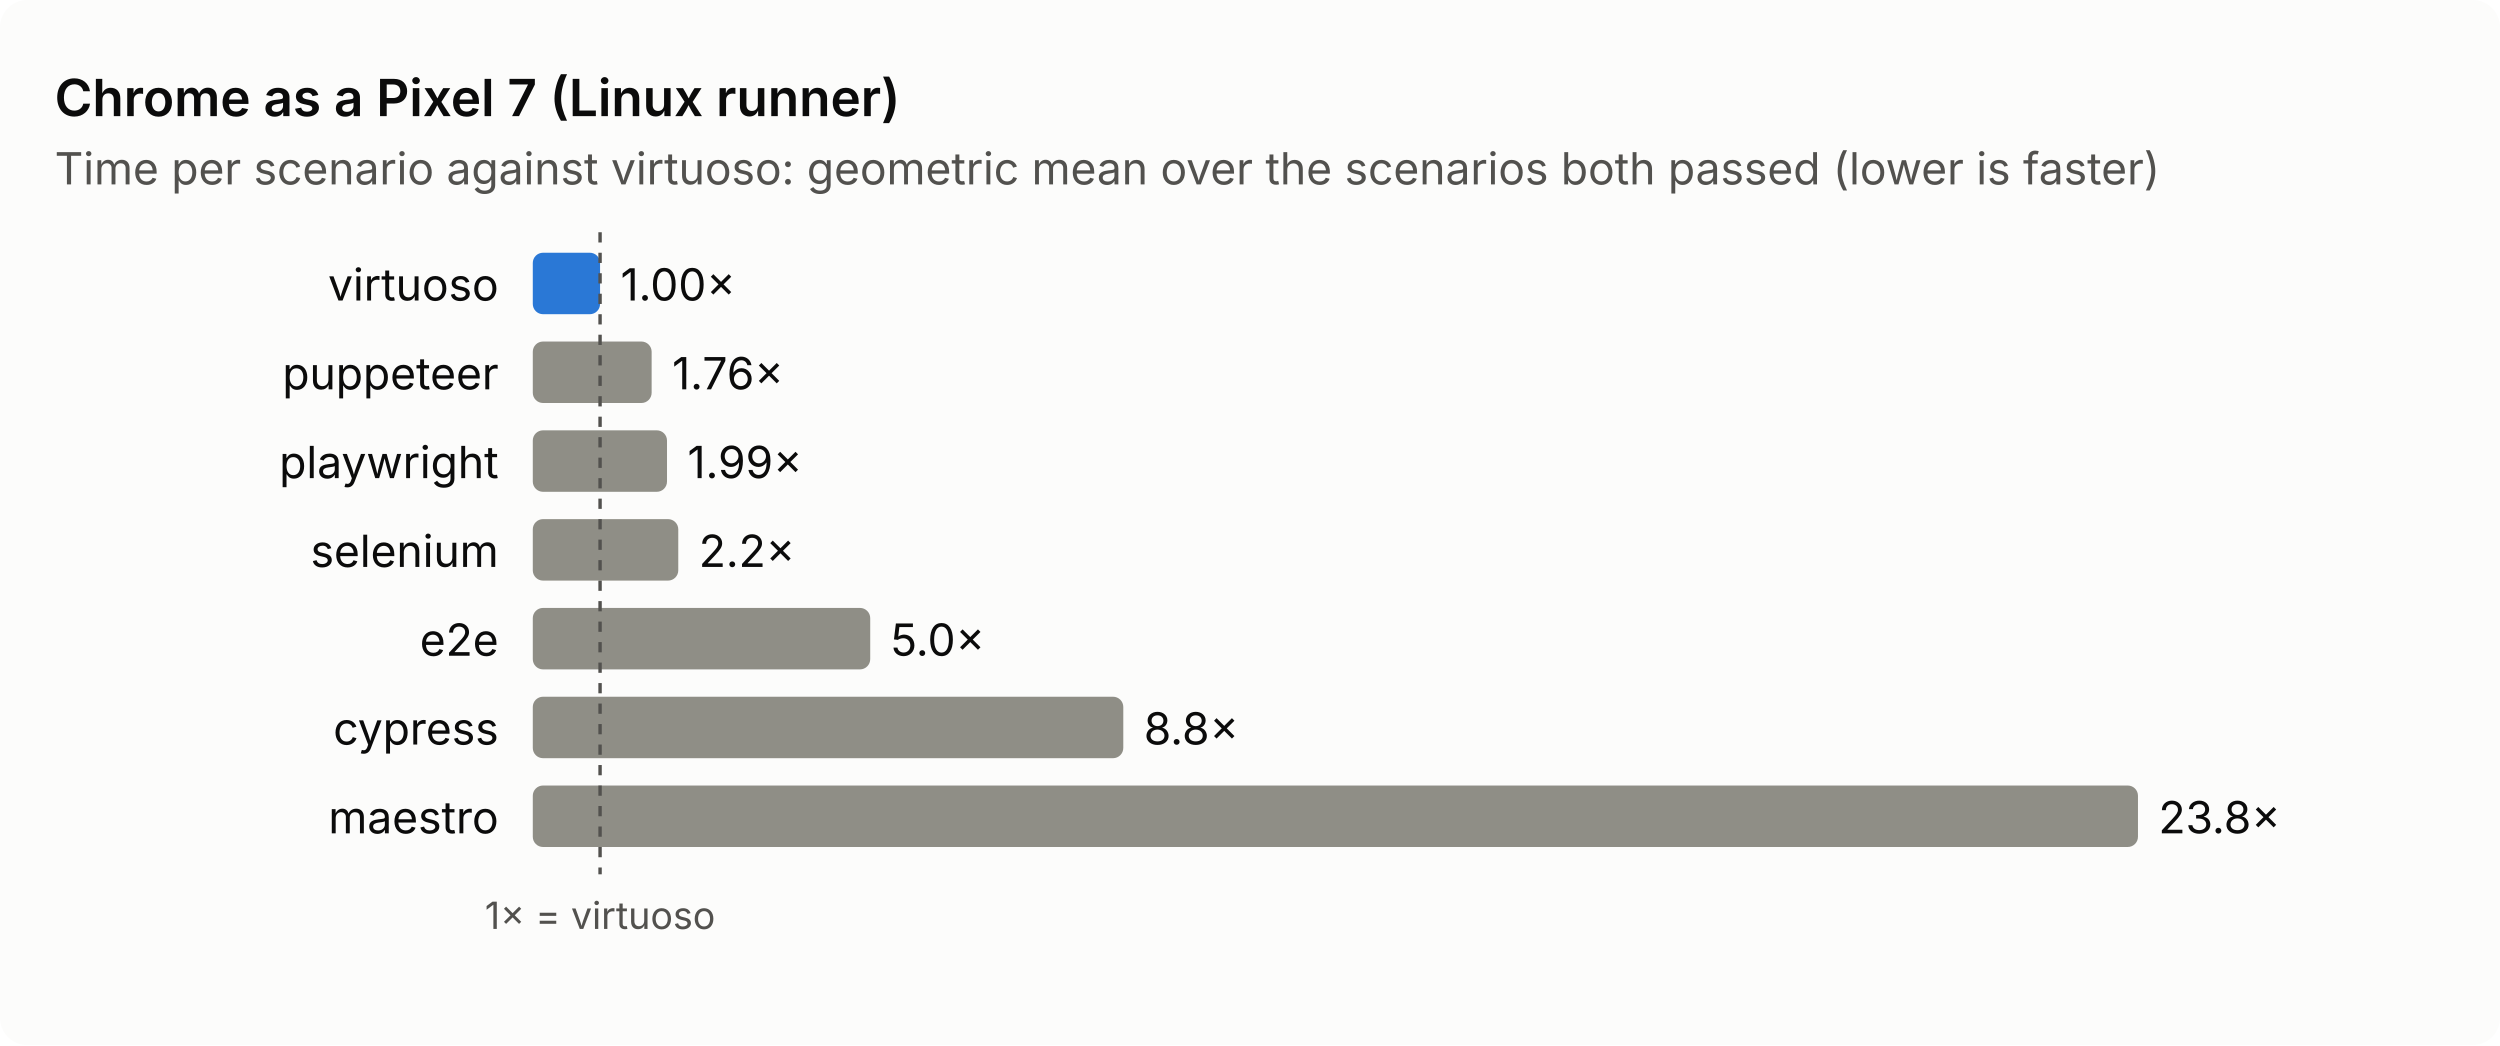
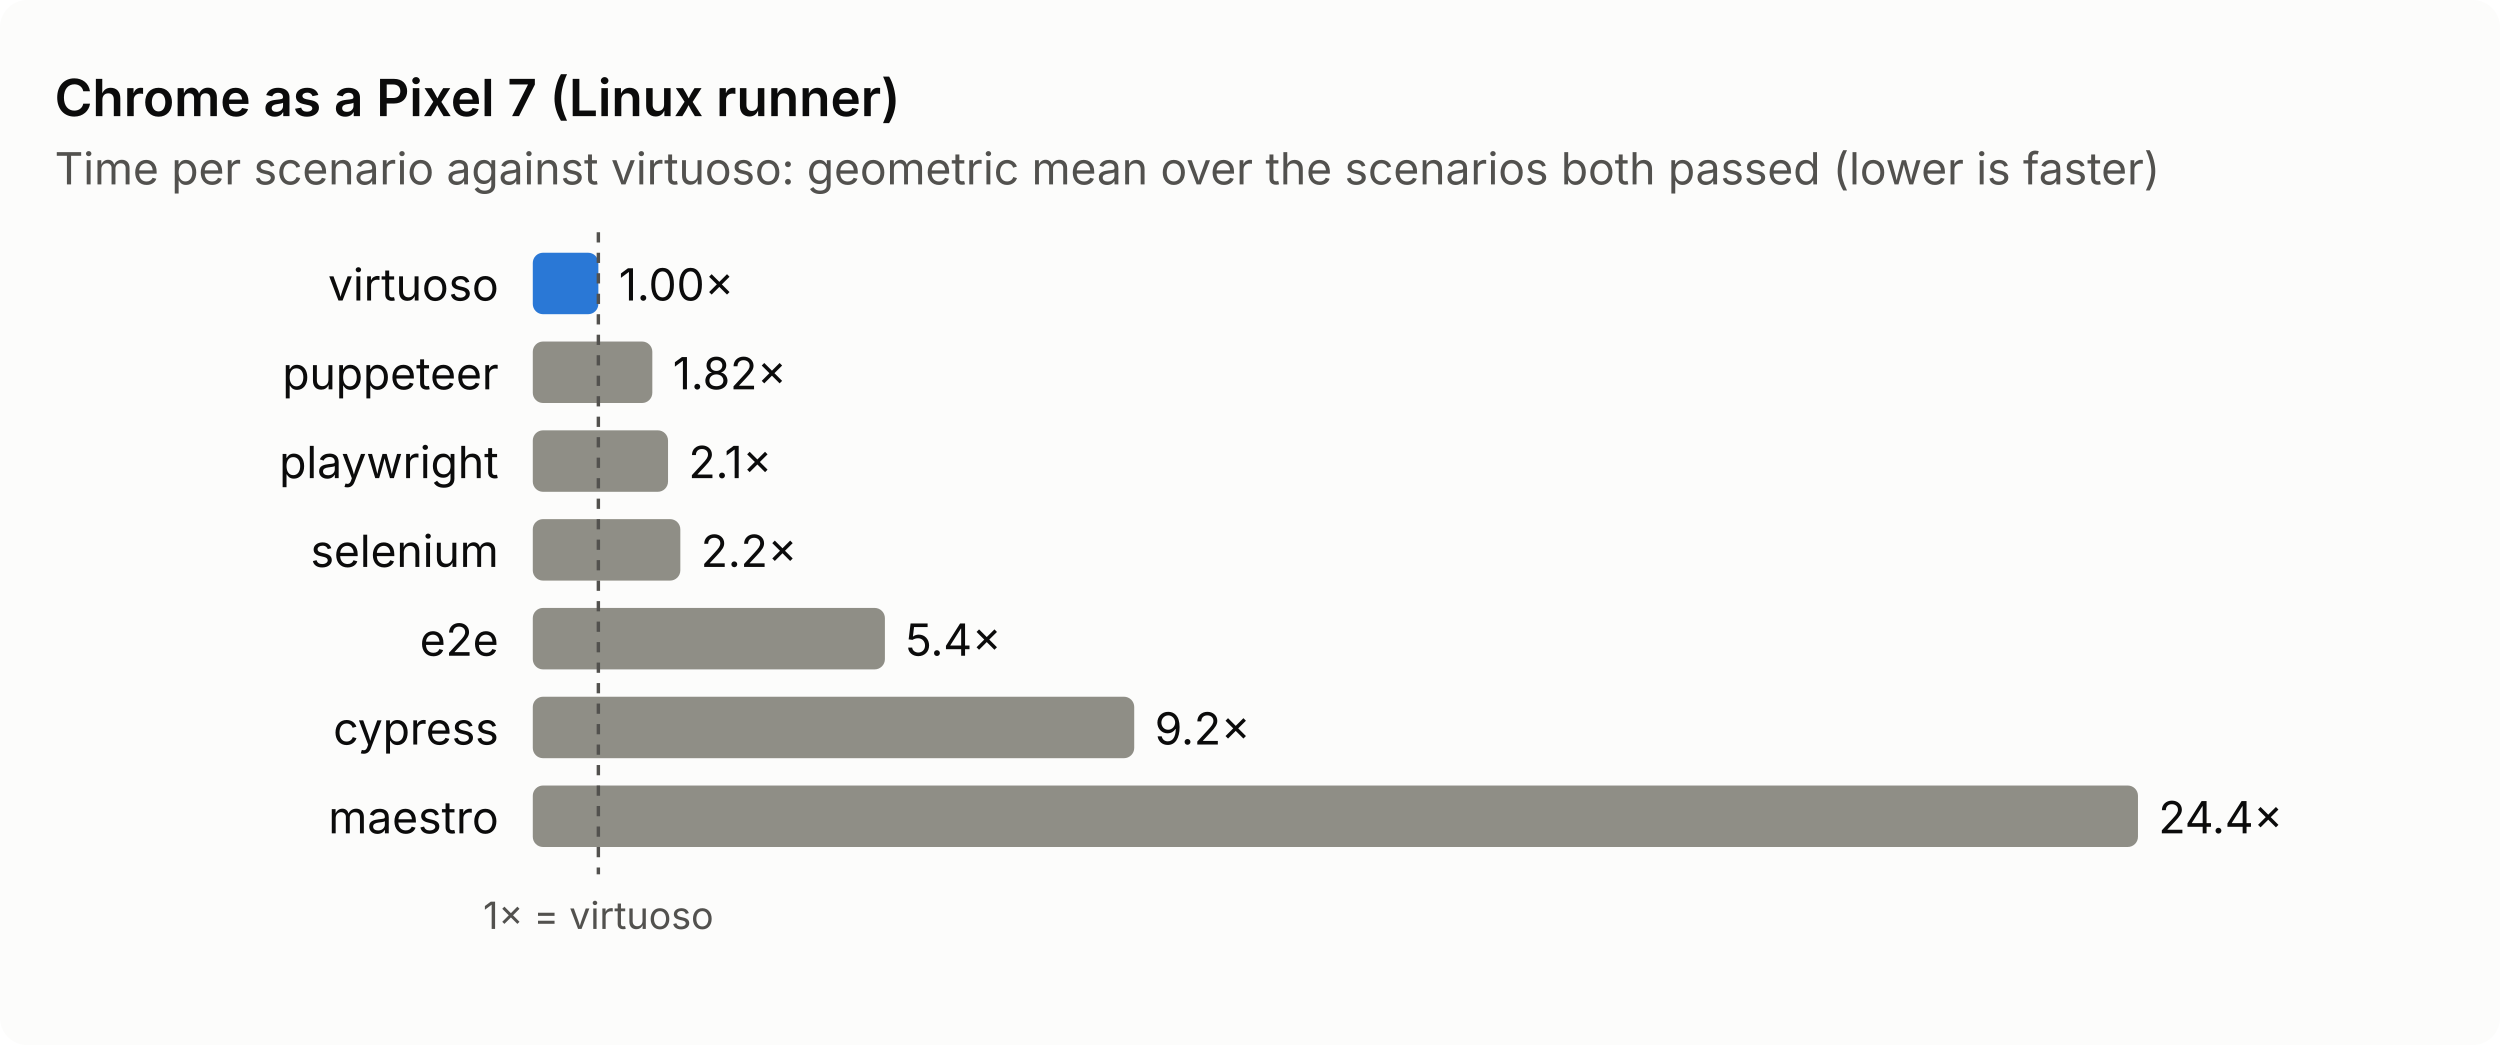
<svg xmlns="http://www.w3.org/2000/svg" viewBox="0 0 732 306" width="732" height="306" role="img" aria-label="Chrome as a Pixel 7 (Linux runner): time per scenario against virtuoso">
  <style>text{font:13px system-ui,-apple-system,'Segoe UI',sans-serif;fill:#0b0b0b}.sub,.axis{fill:#52514e}.axis{font-size:11px}.title{font-size:15px;font-weight:600}.bg{fill:#fcfcfb}.bar{fill:#8f8e86}.base{fill:#2a78d6}.ref{stroke:#52514e;stroke-dasharray:3 3}@media (prefers-color-scheme: dark){.bg{fill:#1a1a19}text{fill:#f0efec}.sub,.axis{fill:#c3c2b7}.base{fill:#3987e5}.ref{stroke:#c3c2b7}}</style>
  <rect class="bg" width="732" height="306" rx="8" />
  <text class="title" x="16" y="34.0">Chrome as a Pixel 7 (Linux runner)</text>
  <text class="sub" x="16" y="54.0">Time per scenario against virtuoso: geometric mean over the scenarios both passed (lower is faster)</text>
  <text x="146.0" y="88.0" text-anchor="end">virtuoso</text>
-   <rect class="bar base" x="156" y="74.0" width="19.7" height="18" rx="3" />
-   <text x="181.7" y="88.0">1.00×</text>
+   <rect class="bar base" x="156" y="74.0" width="19.2" height="18" rx="3" />
+   <text x="181.2" y="88.0">1.00×</text>
  <text x="146.0" y="114.0" text-anchor="end">puppeteer</text>
-   <rect class="bar" x="156" y="100.0" width="34.8" height="18" rx="3" />
-   <text x="196.8" y="114.0">1.76×</text>
+   <rect class="bar" x="156" y="100.0" width="35.0" height="18" rx="3" />
+   <text x="197.0" y="114.0">1.82×</text>
  <text x="146.0" y="140.0" text-anchor="end">playwright</text>
-   <rect class="bar" x="156" y="126.0" width="39.3" height="18" rx="3" />
-   <text x="201.3" y="140.0">1.99×</text>
+   <rect class="bar" x="156" y="126.0" width="39.6" height="18" rx="3" />
+   <text x="201.6" y="140.0">2.1×</text>
  <text x="146.0" y="166.0" text-anchor="end">selenium</text>
-   <rect class="bar" x="156" y="152.0" width="42.6" height="18" rx="3" />
-   <text x="204.6" y="166.0">2.2×</text>
+   <rect class="bar" x="156" y="152.0" width="43.2" height="18" rx="3" />
+   <text x="205.2" y="166.0">2.2×</text>
  <text x="146.0" y="192.0" text-anchor="end">e2e</text>
-   <rect class="bar" x="156" y="178.0" width="98.8" height="18" rx="3" />
-   <text x="260.8" y="192.0">5.0×</text>
+   <rect class="bar" x="156" y="178.0" width="103.1" height="18" rx="3" />
+   <text x="265.1" y="192.0">5.4×</text>
  <text x="146.0" y="218.0" text-anchor="end">cypress</text>
-   <rect class="bar" x="156" y="204.0" width="172.9" height="18" rx="3" />
-   <text x="334.9" y="218.0">8.8×</text>
+   <rect class="bar" x="156" y="204.0" width="176.1" height="18" rx="3" />
+   <text x="338.1" y="218.0">9.2×</text>
  <text x="146.0" y="244.0" text-anchor="end">maestro</text>
  <rect class="bar" x="156" y="230.0" width="470.0" height="18" rx="3" />
-   <text x="632.0" y="244.0">23.8×</text>
-   <line class="ref" x1="175.7" y1="68.0" x2="175.7" y2="256.0" />
-   <text class="axis" x="175.7" y="272.0" text-anchor="middle">1× = virtuoso</text>
+   <text x="632.0" y="244.0">24.4×</text>
+   <line class="ref" x1="175.2" y1="68.0" x2="175.2" y2="256.0" />
+   <text class="axis" x="175.2" y="272.0" text-anchor="middle">1× = virtuoso</text>
</svg>
